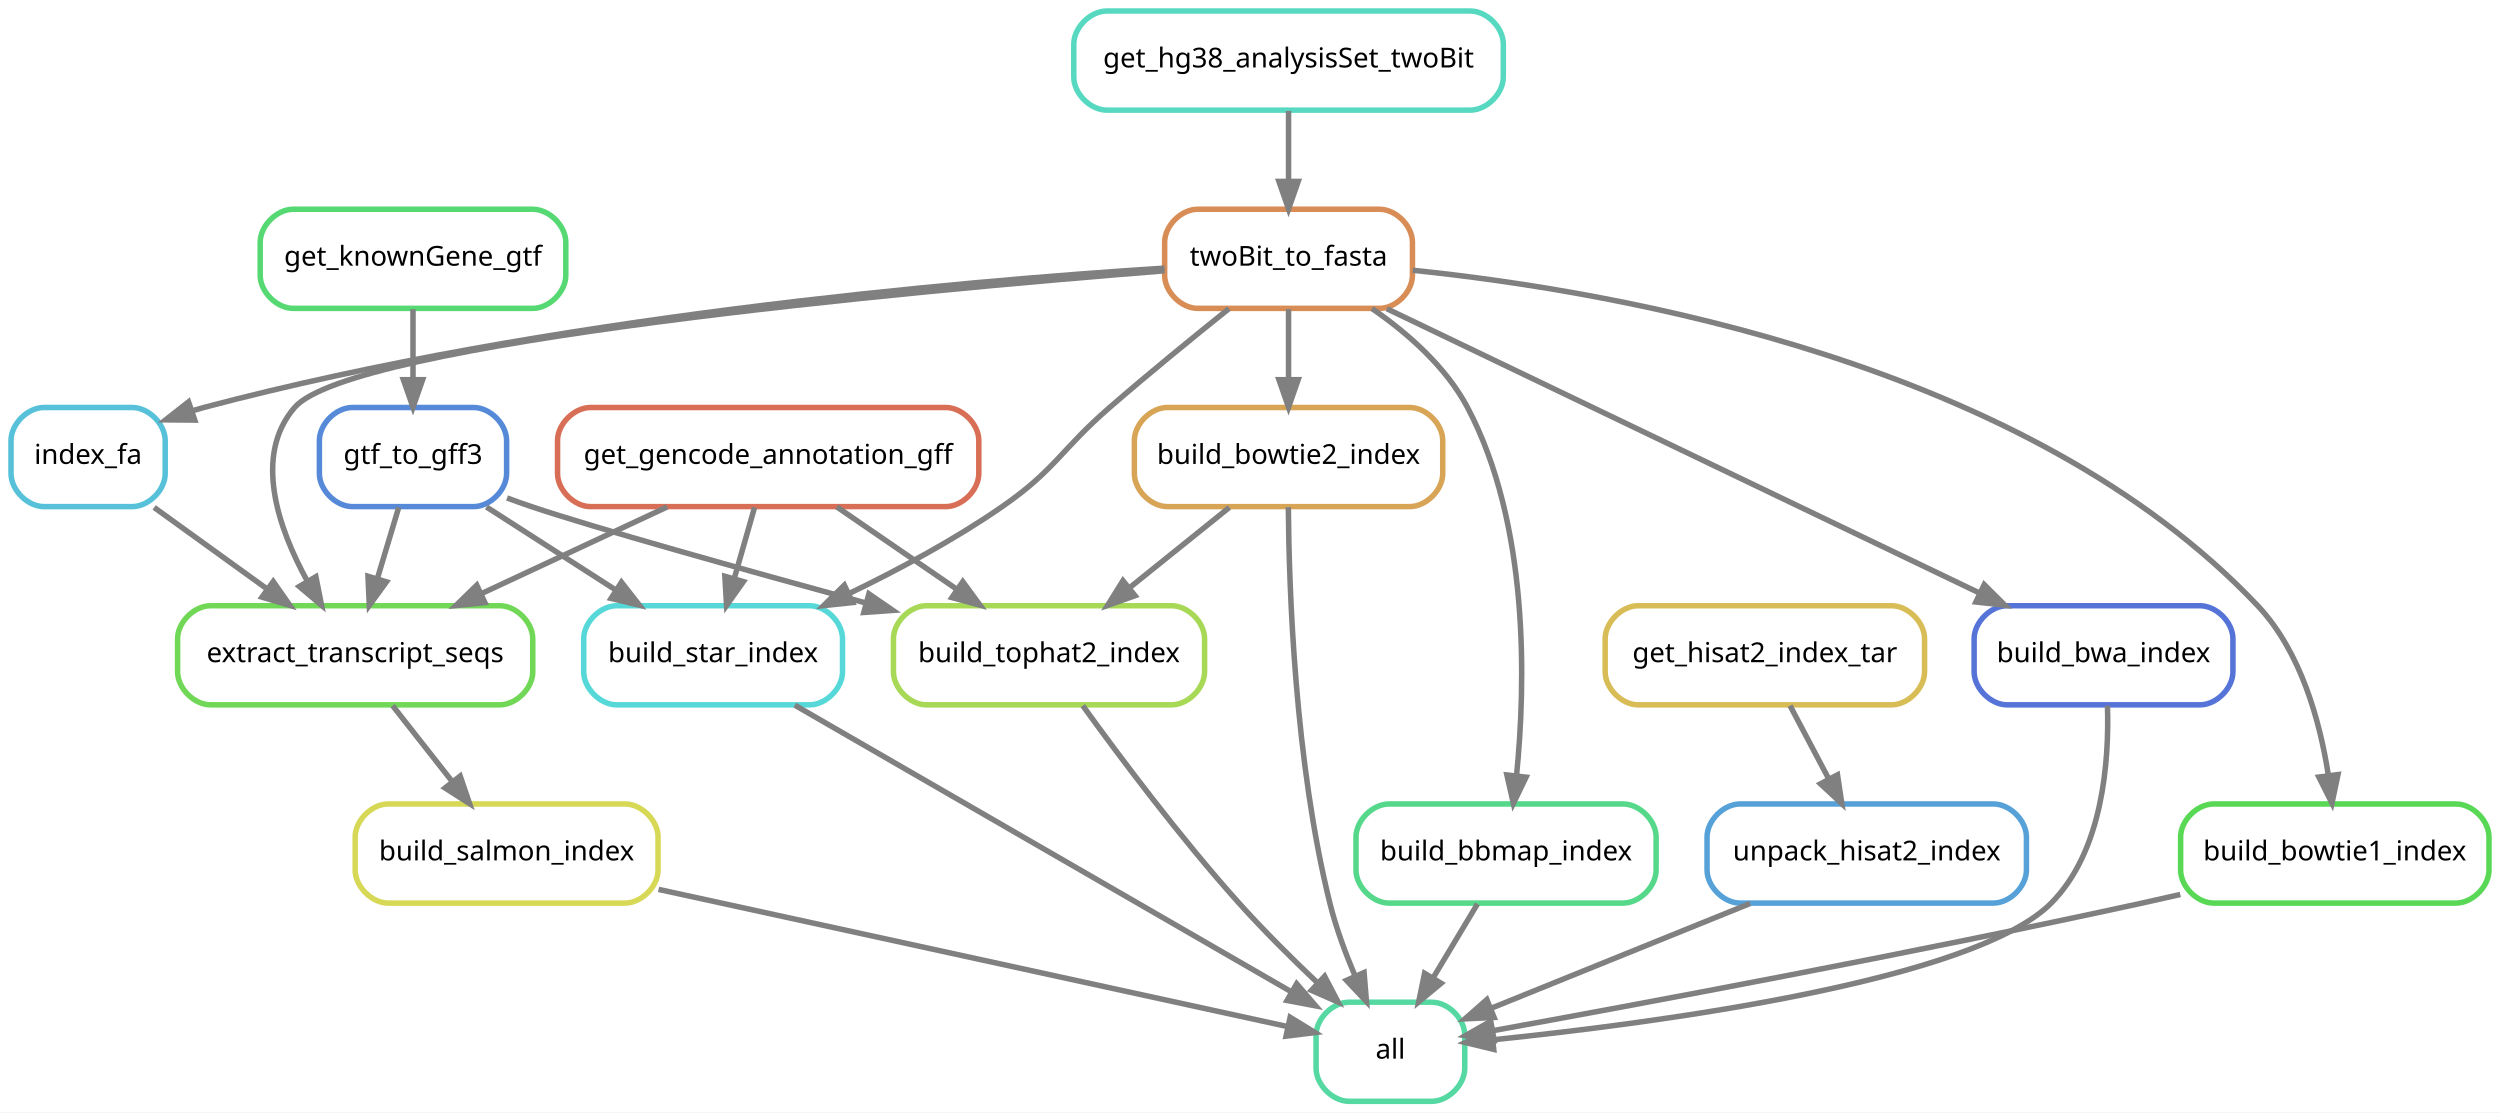
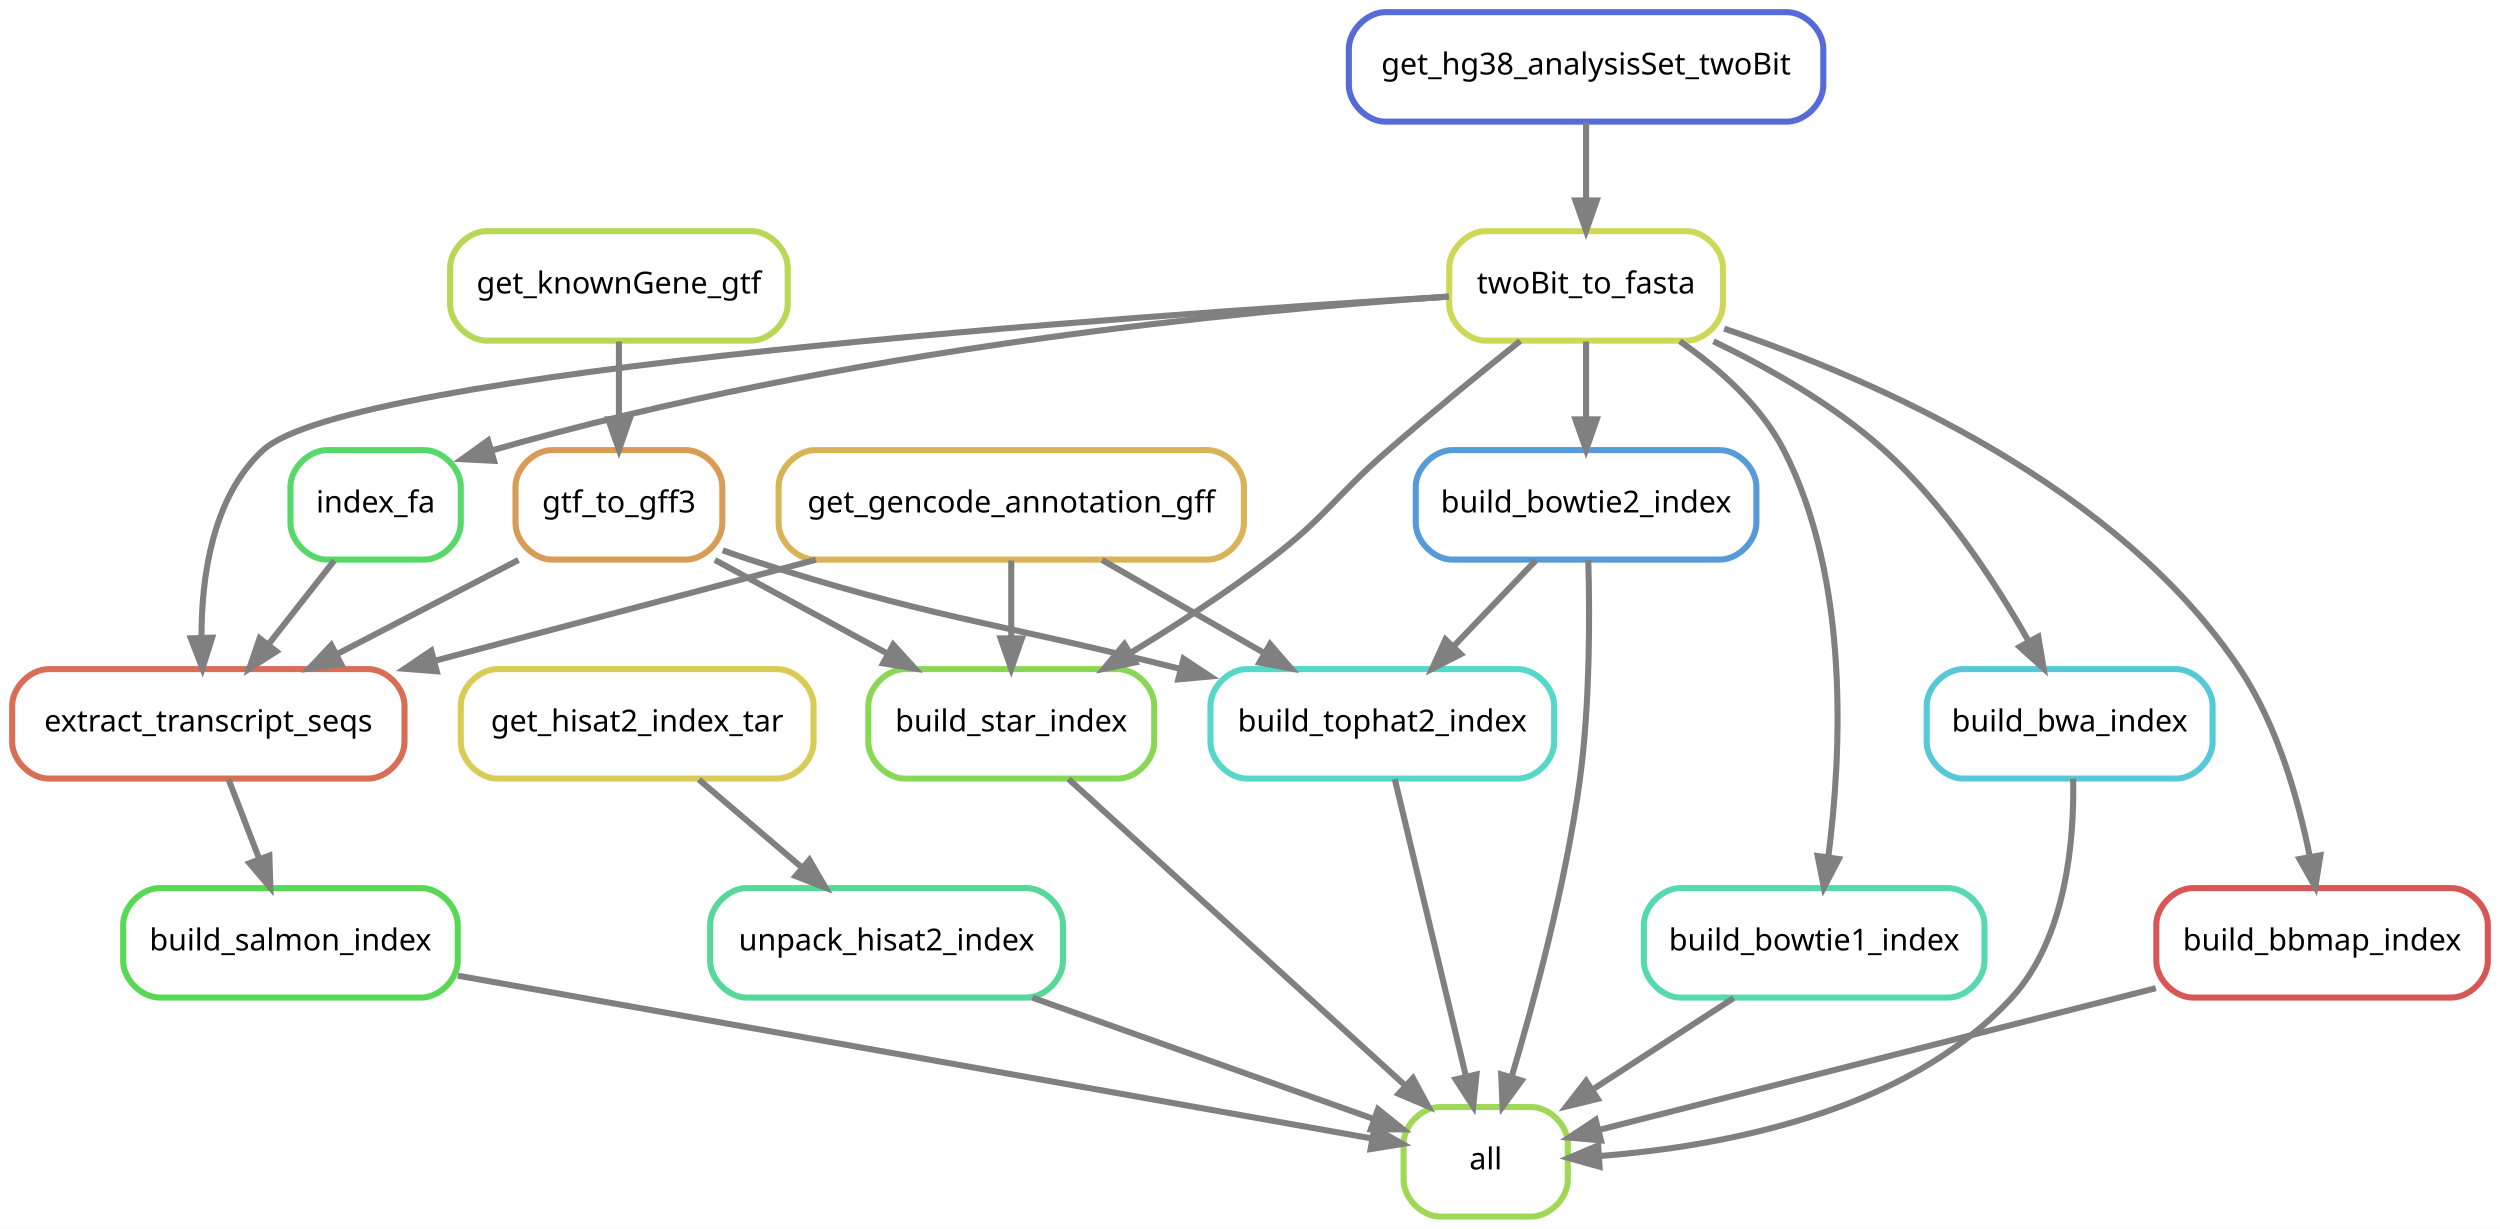
- <svg xmlns="http://www.w3.org/2000/svg" width="908pt" height="404pt" viewBox="0.00 0.00 908.00 404.00">
+ <svg xmlns="http://www.w3.org/2000/svg" width="822pt" height="404pt" viewBox="0.00 0.00 822.00 404.00">
  <g id="graph0" class="graph" transform="scale(1 1) rotate(0) translate(4 400)">
-     <polygon fill="white" stroke="none" points="-4,4 -4,-400 904,-400 904,4 -4,4" />
+     <polygon fill="white" stroke="none" points="-4,4 -4,-400 818,-400 818,4 -4,4" />
    <g id="node1" class="node">
-       <path fill="none" stroke="#d86e56" stroke-width="2" d="M339.5,-252C339.5,-252 210.5,-252 210.5,-252 204.5,-252 198.5,-246 198.5,-240 198.5,-240 198.5,-228 198.5,-228 198.5,-222 204.5,-216 210.5,-216 210.5,-216 339.5,-216 339.5,-216 345.5,-216 351.5,-222 351.5,-228 351.5,-228 351.5,-240 351.5,-240 351.5,-246 345.5,-252 339.5,-252" />
-       <text text-anchor="middle" x="275" y="-231.5" font-family="sans" font-size="10.00">get_gencode_annotation_gff</text>
+       <path fill="none" stroke="#88d856" stroke-width="2" d="M363.5,-180C363.5,-180 293.5,-180 293.5,-180 287.5,-180 281.5,-174 281.5,-168 281.5,-168 281.5,-156 281.5,-156 281.5,-150 287.5,-144 293.5,-144 293.5,-144 363.5,-144 363.5,-144 369.5,-144 375.5,-150 375.5,-156 375.5,-156 375.5,-168 375.5,-168 375.5,-174 369.5,-180 363.5,-180" />
+       <text text-anchor="middle" x="328.5" y="-159.5" font-family="sans" font-size="10.00">build_star_index</text>
+     </g>
+     <g id="node17" class="node">
+       <path fill="none" stroke="#9fd856" stroke-width="2" d="M499.5,-36C499.5,-36 469.5,-36 469.5,-36 463.5,-36 457.5,-30 457.5,-24 457.5,-24 457.5,-12 457.5,-12 457.5,-6 463.5,-0 469.5,-0 469.5,-0 499.5,-0 499.5,-0 505.5,-0 511.5,-6 511.5,-12 511.5,-12 511.5,-24 511.5,-24 511.5,-30 505.5,-36 499.5,-36" />
+       <text text-anchor="middle" x="484.5" y="-15.5" font-family="sans" font-size="10.00">all</text>
+     </g>
+     <g id="edge20" class="edge">
+       <path fill="none" stroke="grey" stroke-width="2" d="M347.317,-143.871C374.959,-118.711 426.655,-71.653 458.088,-43.041" />
+       <polygon fill="grey" stroke="grey" stroke-width="2" points="460.577,-45.509 465.616,-36.189 455.865,-40.332 460.577,-45.509" />
+     </g>
+     <g id="node2" class="node">
+       <path fill="none" stroke="#56d89a" stroke-width="2" d="M333.5,-108C333.5,-108 241.5,-108 241.5,-108 235.5,-108 229.5,-102 229.5,-96 229.5,-96 229.5,-84 229.5,-84 229.5,-78 235.5,-72 241.5,-72 241.5,-72 333.5,-72 333.5,-72 339.5,-72 345.5,-78 345.5,-84 345.5,-84 345.5,-96 345.5,-96 345.5,-102 339.5,-108 333.5,-108" />
+       <text text-anchor="middle" x="287.5" y="-87.5" font-family="sans" font-size="10.00">unpack_hisat2_index</text>
+     </g>
+     <g id="edge21" class="edge">
+       <path fill="none" stroke="grey" stroke-width="2" d="M335.44,-71.966C369.97,-59.696 415.874,-43.385 447.574,-32.121" />
+       <polygon fill="grey" stroke="grey" stroke-width="2" points="449.083,-35.299 457.334,-28.653 446.739,-28.703 449.083,-35.299" />
+     </g>
+     <g id="node3" class="node">
+       <path fill="none" stroke="#d85656" stroke-width="2" d="M802,-108C802,-108 717,-108 717,-108 711,-108 705,-102 705,-96 705,-96 705,-84 705,-84 705,-78 711,-72 717,-72 717,-72 802,-72 802,-72 808,-72 814,-78 814,-84 814,-84 814,-96 814,-96 814,-102 808,-108 802,-108" />
+       <text text-anchor="middle" x="759.5" y="-87.5" font-family="sans" font-size="10.00">build_bbmap_index</text>
+     </g>
+     <g id="edge22" class="edge">
+       <path fill="none" stroke="grey" stroke-width="2" d="M704.84,-75.087C650.554,-61.268 568.803,-40.459 521.642,-28.454" />
+       <polygon fill="grey" stroke="grey" stroke-width="2" points="522.398,-25.035 511.844,-25.96 520.671,-31.819 522.398,-25.035" />
+     </g>
+     <g id="node4" class="node">
+       <path fill="none" stroke="#d86e56" stroke-width="2" d="M117,-180C117,-180 12,-180 12,-180 6,-180 0,-174 0,-168 0,-168 0,-156 0,-156 0,-150 6,-144 12,-144 12,-144 117,-144 117,-144 123,-144 129,-150 129,-156 129,-156 129,-168 129,-168 129,-174 123,-180 117,-180" />
+       <text text-anchor="middle" x="64.5" y="-159.5" font-family="sans" font-size="10.00">extract_transcript_seqs</text>
+     </g>
+     <g id="node6" class="node">
+       <path fill="none" stroke="#59d856" stroke-width="2" d="M134.5,-108C134.5,-108 48.5,-108 48.5,-108 42.5,-108 36.5,-102 36.5,-96 36.5,-96 36.5,-84 36.5,-84 36.5,-78 42.5,-72 48.5,-72 48.5,-72 134.5,-72 134.5,-72 140.5,-72 146.5,-78 146.5,-84 146.5,-84 146.5,-96 146.5,-96 146.5,-102 140.5,-108 134.5,-108" />
+       <text text-anchor="middle" x="91.5" y="-87.5" font-family="sans" font-size="10.00">build_salmon_index</text>
+     </g>
+     <g id="edge11" class="edge">
+       <path fill="none" stroke="grey" stroke-width="2" d="M71.174,-143.697C74.215,-135.813 77.883,-126.304 81.261,-117.546" />
+       <polygon fill="grey" stroke="grey" stroke-width="2" points="84.569,-118.694 84.903,-108.104 78.038,-116.175 84.569,-118.694" />
+     </g>
+     <g id="node5" class="node">
+       <path fill="none" stroke="#56d8b1" stroke-width="2" d="M636.5,-108C636.5,-108 548.5,-108 548.5,-108 542.5,-108 536.5,-102 536.5,-96 536.5,-96 536.5,-84 536.5,-84 536.5,-78 542.5,-72 548.5,-72 548.5,-72 636.5,-72 636.5,-72 642.5,-72 648.5,-78 648.5,-84 648.5,-84 648.5,-96 648.5,-96 648.5,-102 642.5,-108 636.5,-108" />
+       <text text-anchor="middle" x="592.5" y="-87.5" font-family="sans" font-size="10.00">build_bowtie1_index</text>
+     </g>
+     <g id="edge23" class="edge">
+       <path fill="none" stroke="grey" stroke-width="2" d="M566.08,-71.876C552.09,-62.808 534.724,-51.552 519.614,-41.759" />
+       <polygon fill="grey" stroke="grey" stroke-width="2" points="521.317,-38.692 511.021,-36.19 517.509,-44.566 521.317,-38.692" />
+     </g>
+     <g id="edge24" class="edge">
+       <path fill="none" stroke="grey" stroke-width="2" d="M146.559,-79.193C227.736,-64.734 377.423,-38.072 447.055,-25.669" />
+       <polygon fill="grey" stroke="grey" stroke-width="2" points="447.895,-29.075 457.126,-23.876 446.667,-22.184 447.895,-29.075" />
+     </g>
+     <g id="node7" class="node">
+       <path fill="none" stroke="#56d8c9" stroke-width="2" d="M495,-180C495,-180 406,-180 406,-180 400,-180 394,-174 394,-168 394,-168 394,-156 394,-156 394,-150 400,-144 406,-144 406,-144 495,-144 495,-144 501,-144 507,-150 507,-156 507,-156 507,-168 507,-168 507,-174 501,-180 495,-180" />
+       <text text-anchor="middle" x="450.5" y="-159.5" font-family="sans" font-size="10.00">build_tophat2_index</text>
+     </g>
+     <g id="edge25" class="edge">
+       <path fill="none" stroke="grey" stroke-width="2" d="M454.601,-143.871C460.421,-119.564 471.135,-74.819 478.032,-46.013" />
+       <polygon fill="grey" stroke="grey" stroke-width="2" points="481.459,-46.729 480.384,-36.189 474.652,-45.099 481.459,-46.729" />
    </g>
    <g id="node8" class="node">
-       <path fill="none" stroke="#a7d856" stroke-width="2" d="M421.5,-180C421.5,-180 332.5,-180 332.5,-180 326.5,-180 320.5,-174 320.5,-168 320.5,-168 320.5,-156 320.5,-156 320.5,-150 326.5,-144 332.5,-144 332.5,-144 421.5,-144 421.5,-144 427.5,-144 433.5,-150 433.5,-156 433.5,-156 433.5,-168 433.5,-168 433.5,-174 427.5,-180 421.5,-180" />
-       <text text-anchor="middle" x="377" y="-159.5" font-family="sans" font-size="10.00">build_tophat2_index</text>
+       <path fill="none" stroke="#ced856" stroke-width="2" d="M550.5,-324C550.5,-324 484.5,-324 484.5,-324 478.5,-324 472.5,-318 472.5,-312 472.5,-312 472.5,-300 472.5,-300 472.5,-294 478.5,-288 484.5,-288 484.5,-288 550.5,-288 550.5,-288 556.5,-288 562.5,-294 562.5,-300 562.5,-300 562.5,-312 562.5,-312 562.5,-318 556.5,-324 550.5,-324" />
+       <text text-anchor="middle" x="517.5" y="-303.5" font-family="sans" font-size="10.00">twoBit_to_fasta</text>
+     </g>
+     <g id="edge1" class="edge">
+       <path fill="none" stroke="grey" stroke-width="2" d="M495.855,-287.9C483.08,-277.672 466.686,-264.311 452.5,-252 434.684,-236.539 432.258,-230.304 413.5,-216 399.185,-205.084 382.549,-194.33 367.809,-185.392" />
+       <polygon fill="grey" stroke="grey" stroke-width="2" points="369.294,-182.202 358.915,-180.077 365.703,-188.211 369.294,-182.202" />
    </g>
    <g id="edge5" class="edge">
-       <path fill="none" stroke="grey" stroke-width="2" d="M299.952,-215.876C313.042,-206.893 329.26,-195.763 343.436,-186.034" />
-       <polygon fill="grey" stroke="grey" stroke-width="2" points="345.687,-188.734 351.952,-180.19 341.726,-182.962 345.687,-188.734" />
+       <path fill="none" stroke="grey" stroke-width="2" d="M562.909,-291.949C613.238,-274.937 692.563,-240.035 732.5,-180 744.893,-161.37 751.78,-136.831 755.492,-118.239" />
+       <polygon fill="grey" stroke="grey" stroke-width="2" points="758.947,-118.797 757.284,-108.334 752.059,-117.551 758.947,-118.797" />
+     </g>
+     <g id="edge7" class="edge">
+       <path fill="none" stroke="grey" stroke-width="2" d="M472.151,-302.449C366.502,-296.091 110.78,-278.147 82.5,-252 65.82,-236.578 62.215,-210.318 62.25,-190.308" />
+       <polygon fill="grey" stroke="grey" stroke-width="2" points="65.751,-190.329 62.567,-180.224 58.755,-190.109 65.751,-190.329" />
+     </g>
+     <g id="edge10" class="edge">
+       <path fill="none" stroke="grey" stroke-width="2" d="M548.312,-287.799C561.199,-278.891 574.918,-266.766 582.5,-252 604.432,-209.288 601.473,-151.575 597.126,-118.111" />
+       <polygon fill="grey" stroke="grey" stroke-width="2" points="600.581,-117.548 595.695,-108.147 593.652,-118.543 600.581,-117.548" />
+     </g>
+     <g id="node9" class="node">
+       <path fill="none" stroke="#56c9d8" stroke-width="2" d="M711.5,-180C711.5,-180 641.5,-180 641.5,-180 635.5,-180 629.5,-174 629.5,-168 629.5,-168 629.5,-156 629.5,-156 629.5,-150 635.5,-144 641.5,-144 641.5,-144 711.5,-144 711.5,-144 717.5,-144 723.5,-150 723.5,-156 723.5,-156 723.5,-168 723.5,-168 723.5,-174 717.5,-180 711.5,-180" />
+       <text text-anchor="middle" x="676.5" y="-159.5" font-family="sans" font-size="10.00">build_bwa_index</text>
+     </g>
+     <g id="edge16" class="edge">
+       <path fill="none" stroke="grey" stroke-width="2" d="M559.379,-287.786C577.884,-278.875 599.11,-266.752 615.5,-252 635.482,-234.015 652.231,-208.224 663.092,-189.032" />
+       <polygon fill="grey" stroke="grey" stroke-width="2" points="666.194,-190.653 667.939,-180.203 660.058,-187.284 666.194,-190.653" />
+     </g>
+     <g id="node12" class="node">
+       <path fill="none" stroke="#569ad8" stroke-width="2" d="M561.5,-252C561.5,-252 473.5,-252 473.5,-252 467.5,-252 461.5,-246 461.5,-240 461.5,-240 461.5,-228 461.5,-228 461.5,-222 467.5,-216 473.5,-216 473.5,-216 561.5,-216 561.5,-216 567.5,-216 573.5,-222 573.5,-228 573.5,-228 573.5,-240 573.5,-240 573.5,-246 567.5,-252 561.5,-252" />
+       <text text-anchor="middle" x="517.5" y="-231.5" font-family="sans" font-size="10.00">build_bowtie2_index</text>
+     </g>
+     <g id="edge17" class="edge">
+       <path fill="none" stroke="grey" stroke-width="2" d="M517.5,-287.697C517.5,-279.983 517.5,-270.712 517.5,-262.112" />
+       <polygon fill="grey" stroke="grey" stroke-width="2" points="521,-262.104 517.5,-252.104 514,-262.104 521,-262.104" />
+     </g>
+     <g id="node15" class="node">
+       <path fill="none" stroke="#56d86b" stroke-width="2" d="M135.5,-252C135.5,-252 103.5,-252 103.5,-252 97.5,-252 91.5,-246 91.5,-240 91.5,-240 91.5,-228 91.5,-228 91.5,-222 97.5,-216 103.5,-216 103.5,-216 135.5,-216 135.5,-216 141.5,-216 147.5,-222 147.5,-228 147.5,-228 147.5,-240 147.5,-240 147.5,-246 141.5,-252 135.5,-252" />
+       <text text-anchor="middle" x="119.5" y="-231.5" font-family="sans" font-size="10.00">index_fa</text>
+     </g>
+     <g id="edge19" class="edge">
+       <path fill="none" stroke="grey" stroke-width="2" d="M472.439,-302.509C405.128,-297.899 274.575,-285.519 157.695,-251.895" />
+       <polygon fill="grey" stroke="grey" stroke-width="2" points="158.453,-248.469 147.872,-249.008 156.479,-255.185 158.453,-248.469" />
+     </g>
+     <g id="edge26" class="edge">
+       <path fill="none" stroke="grey" stroke-width="2" d="M677.66,-143.97C678.043,-124.165 675.542,-91.683 657.5,-72 622.623,-33.95 561.245,-22.91 521.754,-19.883" />
+       <polygon fill="grey" stroke="grey" stroke-width="2" points="521.927,-16.387 511.727,-19.25 521.486,-23.374 521.927,-16.387" />
    </g>
    <g id="node10" class="node">
-       <path fill="none" stroke="#70d856" stroke-width="2" d="M177.5,-180C177.5,-180 72.5,-180 72.5,-180 66.5,-180 60.5,-174 60.5,-168 60.5,-168 60.5,-156 60.5,-156 60.5,-150 66.5,-144 72.5,-144 72.5,-144 177.5,-144 177.5,-144 183.5,-144 189.5,-150 189.5,-156 189.5,-156 189.5,-168 189.5,-168 189.5,-174 183.5,-180 177.5,-180" />
-       <text text-anchor="middle" x="125" y="-159.5" font-family="sans" font-size="10.00">extract_transcript_seqs</text>
+       <path fill="none" stroke="#d8cb56" stroke-width="2" d="M251.5,-180C251.5,-180 159.5,-180 159.5,-180 153.5,-180 147.5,-174 147.5,-168 147.5,-168 147.5,-156 147.5,-156 147.5,-150 153.5,-144 159.5,-144 159.5,-144 251.5,-144 251.5,-144 257.5,-144 263.5,-150 263.5,-156 263.5,-156 263.5,-168 263.5,-168 263.5,-174 257.5,-180 251.5,-180" />
+       <text text-anchor="middle" x="205.5" y="-159.5" font-family="sans" font-size="10.00">get_hisat2_index_tar</text>
    </g>
-     <g id="edge17" class="edge">
-       <path fill="none" stroke="grey" stroke-width="2" d="M238.306,-215.876C217.982,-206.392 192.529,-194.513 170.898,-184.419" />
-       <polygon fill="grey" stroke="grey" stroke-width="2" points="172.117,-181.126 161.575,-180.068 169.157,-187.469 172.117,-181.126" />
+     <g id="edge4" class="edge">
+       <path fill="none" stroke="grey" stroke-width="2" d="M225.77,-143.697C235.998,-134.965 248.561,-124.24 259.678,-114.75" />
+       <polygon fill="grey" stroke="grey" stroke-width="2" points="262.13,-117.259 267.463,-108.104 257.585,-111.935 262.13,-117.259" />
+     </g>
+     <g id="node11" class="node">
+       <path fill="none" stroke="#d8b456" stroke-width="2" d="M393,-252C393,-252 264,-252 264,-252 258,-252 252,-246 252,-240 252,-240 252,-228 252,-228 252,-222 258,-216 264,-216 264,-216 393,-216 393,-216 399,-216 405,-222 405,-228 405,-228 405,-240 405,-240 405,-246 399,-252 393,-252" />
+       <text text-anchor="middle" x="328.5" y="-231.5" font-family="sans" font-size="10.00">get_gencode_annotation_gff</text>
+     </g>
+     <g id="edge3" class="edge">
+       <path fill="none" stroke="grey" stroke-width="2" d="M328.5,-215.697C328.5,-207.983 328.5,-198.712 328.5,-190.112" />
+       <polygon fill="grey" stroke="grey" stroke-width="2" points="332,-190.104 328.5,-180.104 325,-190.104 332,-190.104" />
+     </g>
+     <g id="edge8" class="edge">
+       <path fill="none" stroke="grey" stroke-width="2" d="M264.256,-215.966C226.407,-205.93 178.361,-193.19 138.875,-182.721" />
+       <polygon fill="grey" stroke="grey" stroke-width="2" points="139.595,-179.291 129.032,-180.111 137.801,-186.057 139.595,-179.291" />
+     </g>
+     <g id="edge14" class="edge">
+       <path fill="none" stroke="grey" stroke-width="2" d="M358.345,-215.876C374.444,-206.639 394.501,-195.131 411.788,-185.212" />
+       <polygon fill="grey" stroke="grey" stroke-width="2" points="413.609,-188.202 420.541,-180.19 410.125,-182.131 413.609,-188.202" />
+     </g>
+     <g id="edge13" class="edge">
+       <path fill="none" stroke="grey" stroke-width="2" d="M500.938,-215.697C492.825,-207.22 482.912,-196.864 474.029,-187.583" />
+       <polygon fill="grey" stroke="grey" stroke-width="2" points="476.314,-184.908 466.871,-180.104 471.257,-189.749 476.314,-184.908" />
+     </g>
+     <g id="edge27" class="edge">
+       <path fill="none" stroke="grey" stroke-width="2" d="M518.23,-215.852C518.735,-197.865 518.815,-168.817 515.5,-144 510.916,-109.677 500.532,-71.133 493.044,-46.038" />
+       <polygon fill="grey" stroke="grey" stroke-width="2" points="496.297,-44.706 490.038,-36.158 489.6,-46.744 496.297,-44.706" />
    </g>
    <g id="node13" class="node">
-       <path fill="none" stroke="#56d8d8" stroke-width="2" d="M290,-180C290,-180 220,-180 220,-180 214,-180 208,-174 208,-168 208,-168 208,-156 208,-156 208,-150 214,-144 220,-144 220,-144 290,-144 290,-144 296,-144 302,-150 302,-156 302,-156 302,-168 302,-168 302,-174 296,-180 290,-180" />
-       <text text-anchor="middle" x="255" y="-159.5" font-family="sans" font-size="10.00">build_star_index</text>
+       <path fill="none" stroke="#566bd8" stroke-width="2" d="M583.5,-396C583.5,-396 451.5,-396 451.5,-396 445.5,-396 439.5,-390 439.5,-384 439.5,-384 439.5,-372 439.5,-372 439.5,-366 445.5,-360 451.5,-360 451.5,-360 583.5,-360 583.5,-360 589.5,-360 595.5,-366 595.5,-372 595.5,-372 595.5,-384 595.5,-384 595.5,-390 589.5,-396 583.5,-396" />
+       <text text-anchor="middle" x="517.5" y="-375.5" font-family="sans" font-size="10.00">get_hg38_analysisSet_twoBit</text>
    </g>
-     <g id="edge21" class="edge">
-       <path fill="none" stroke="grey" stroke-width="2" d="M270.056,-215.697C267.828,-207.898 265.145,-198.509 262.665,-189.829" />
-       <polygon fill="grey" stroke="grey" stroke-width="2" points="266,-188.758 259.887,-180.104 259.269,-190.681 266,-188.758" />
-     </g>
-     <g id="node2" class="node">
-       <path fill="none" stroke="#56c1d8" stroke-width="2" d="M44,-252C44,-252 12,-252 12,-252 6,-252 0,-246 0,-240 0,-240 0,-228 0,-228 0,-222 6,-216 12,-216 12,-216 44,-216 44,-216 50,-216 56,-222 56,-228 56,-228 56,-240 56,-240 56,-246 50,-252 44,-252" />
-       <text text-anchor="middle" x="28" y="-231.5" font-family="sans" font-size="10.00">index_fa</text>
-     </g>
-     <g id="edge16" class="edge">
-       <path fill="none" stroke="grey" stroke-width="2" d="M51.977,-215.697C64.311,-206.796 79.516,-195.823 92.853,-186.199" />
-       <polygon fill="grey" stroke="grey" stroke-width="2" points="95.237,-188.794 101.298,-180.104 91.141,-183.118 95.237,-188.794" />
-     </g>
-     <g id="node3" class="node">
-       <path fill="none" stroke="#d88d56" stroke-width="2" d="M497,-324C497,-324 431,-324 431,-324 425,-324 419,-318 419,-312 419,-312 419,-300 419,-300 419,-294 425,-288 431,-288 431,-288 497,-288 497,-288 503,-288 509,-294 509,-300 509,-300 509,-312 509,-312 509,-318 503,-324 497,-324" />
-       <text text-anchor="middle" x="464" y="-303.5" font-family="sans" font-size="10.00">twoBit_to_fasta</text>
-     </g>
-     <g id="edge1" class="edge">
-       <path fill="none" stroke="grey" stroke-width="2" d="M418.972,-302.62C345.035,-297.899 193.755,-284.81 70,-252 68.574,-251.622 67.132,-251.208 65.684,-250.766" />
-       <polygon fill="grey" stroke="grey" stroke-width="2" points="66.732,-247.425 56.137,-247.509 64.472,-254.051 66.732,-247.425" />
-     </g>
-     <g id="node4" class="node">
-       <path fill="none" stroke="#d8a456" stroke-width="2" d="M508,-252C508,-252 420,-252 420,-252 414,-252 408,-246 408,-240 408,-240 408,-228 408,-228 408,-222 414,-216 420,-216 420,-216 508,-216 508,-216 514,-216 520,-222 520,-228 520,-228 520,-240 520,-240 520,-246 514,-252 508,-252" />
-       <text text-anchor="middle" x="464" y="-231.5" font-family="sans" font-size="10.00">build_bowtie2_index</text>
-     </g>
-     <g id="edge3" class="edge">
-       <path fill="none" stroke="grey" stroke-width="2" d="M464,-287.697C464,-279.983 464,-270.712 464,-262.112" />
-       <polygon fill="grey" stroke="grey" stroke-width="2" points="467.5,-262.104 464,-252.104 460.5,-262.104 467.5,-262.104" />
-     </g>
-     <g id="edge19" class="edge">
-       <path fill="none" stroke="grey" stroke-width="2" d="M418.915,-301.642C326.692,-294.315 123.421,-275.638 103,-252 87.909,-234.532 96.978,-208.291 107.676,-188.824" />
-       <polygon fill="grey" stroke="grey" stroke-width="2" points="110.728,-190.539 112.792,-180.147 104.698,-186.984 110.728,-190.539" />
-     </g>
-     <g id="node12" class="node">
-       <path fill="none" stroke="#59d856" stroke-width="2" d="M888,-108C888,-108 800,-108 800,-108 794,-108 788,-102 788,-96 788,-96 788,-84 788,-84 788,-78 794,-72 800,-72 800,-72 888,-72 888,-72 894,-72 900,-78 900,-84 900,-84 900,-96 900,-96 900,-102 894,-108 888,-108" />
-       <text text-anchor="middle" x="844" y="-87.5" font-family="sans" font-size="10.00">build_bowtie1_index</text>
-     </g>
-     <g id="edge20" class="edge">
-       <path fill="none" stroke="grey" stroke-width="2" d="M509.085,-301.839C583.699,-294.161 732.858,-268.059 816,-180 831.763,-163.305 838.654,-137.811 841.666,-118.382" />
-       <polygon fill="grey" stroke="grey" stroke-width="2" points="845.157,-118.672 842.971,-108.305 838.215,-117.773 845.157,-118.672" />
-     </g>
-     <g id="edge23" class="edge">
-       <path fill="none" stroke="grey" stroke-width="2" d="M442.355,-287.9C429.58,-277.672 413.186,-264.311 399,-252 381.184,-236.539 379.383,-229.444 360,-216 342.783,-204.058 322.498,-193.174 304.371,-184.419" />
-       <polygon fill="grey" stroke="grey" stroke-width="2" points="305.652,-181.153 295.116,-180.04 302.659,-187.48 305.652,-181.153" />
+     <g id="edge15" class="edge">
+       <path fill="none" stroke="grey" stroke-width="2" d="M517.5,-359.697C517.5,-351.983 517.5,-342.712 517.5,-334.112" />
+       <polygon fill="grey" stroke="grey" stroke-width="2" points="521,-334.104 517.5,-324.104 514,-334.104 521,-334.104" />
    </g>
    <g id="node14" class="node">
-       <path fill="none" stroke="#56d88a" stroke-width="2" d="M585.5,-108C585.5,-108 500.5,-108 500.5,-108 494.5,-108 488.5,-102 488.5,-96 488.5,-96 488.5,-84 488.5,-84 488.5,-78 494.5,-72 500.5,-72 500.5,-72 585.5,-72 585.5,-72 591.5,-72 597.5,-78 597.5,-84 597.5,-84 597.5,-96 597.5,-96 597.5,-102 591.5,-108 585.5,-108" />
-       <text text-anchor="middle" x="543" y="-87.5" font-family="sans" font-size="10.00">build_bbmap_index</text>
+       <path fill="none" stroke="#d89c56" stroke-width="2" d="M221.5,-252C221.5,-252 177.5,-252 177.5,-252 171.5,-252 165.5,-246 165.5,-240 165.5,-240 165.5,-228 165.5,-228 165.5,-222 171.5,-216 177.5,-216 177.5,-216 221.5,-216 221.5,-216 227.5,-216 233.5,-222 233.5,-228 233.5,-228 233.5,-240 233.5,-240 233.5,-246 227.5,-252 221.5,-252" />
+       <text text-anchor="middle" x="199.5" y="-231.5" font-family="sans" font-size="10.00">gtf_to_gff3</text>
    </g>
-     <g id="edge24" class="edge">
-       <path fill="none" stroke="grey" stroke-width="2" d="M494.306,-287.946C507.255,-278.998 521.168,-266.8 529,-252 551.5,-209.484 550.142,-151.705 546.791,-118.175" />
-       <polygon fill="grey" stroke="grey" stroke-width="2" points="550.263,-117.733 545.66,-108.191 543.308,-118.521 550.263,-117.733" />
-     </g>
-     <g id="node17" class="node">
-       <path fill="none" stroke="#5673d8" stroke-width="2" d="M795,-180C795,-180 725,-180 725,-180 719,-180 713,-174 713,-168 713,-168 713,-156 713,-156 713,-150 719,-144 725,-144 725,-144 795,-144 795,-144 801,-144 807,-150 807,-156 807,-156 807,-168 807,-168 807,-174 801,-180 795,-180" />
-       <text text-anchor="middle" x="760" y="-159.5" font-family="sans" font-size="10.00">build_bwa_index</text>
-     </g>
-     <g id="edge27" class="edge">
-       <path fill="none" stroke="grey" stroke-width="2" d="M499.705,-287.871C553.708,-261.964 656.102,-212.843 715.089,-184.545" />
-       <polygon fill="grey" stroke="grey" stroke-width="2" points="716.667,-187.67 724.169,-180.189 713.639,-181.359 716.667,-187.67" />
-     </g>
-     <g id="edge7" class="edge">
-       <path fill="none" stroke="grey" stroke-width="2" d="M442.494,-215.697C431.537,-206.881 418.054,-196.032 406.175,-186.474" />
-       <polygon fill="grey" stroke="grey" stroke-width="2" points="408.244,-183.646 398.258,-180.104 403.855,-189.1 408.244,-183.646" />
-     </g>
-     <g id="node9" class="node">
-       <path fill="none" stroke="#56d8a2" stroke-width="2" d="M516,-36C516,-36 486,-36 486,-36 480,-36 474,-30 474,-24 474,-24 474,-12 474,-12 474,-6 480,-0 486,-0 486,-0 516,-0 516,-0 522,-0 528,-6 528,-12 528,-12 528,-24 528,-24 528,-30 522,-36 516,-36" />
-       <text text-anchor="middle" x="501" y="-15.5" font-family="sans" font-size="10.00">all</text>
-     </g>
-     <g id="edge8" class="edge">
-       <path fill="none" stroke="grey" stroke-width="2" d="M463.923,-215.798C464.159,-186.041 466.292,-123.223 479,-72 481.207,-63.104 484.669,-53.757 488.199,-45.432" />
-       <polygon fill="grey" stroke="grey" stroke-width="2" points="491.432,-46.776 492.303,-36.217 485.037,-43.928 491.432,-46.776" />
-     </g>
-     <g id="node5" class="node">
-       <path fill="none" stroke="#568ad8" stroke-width="2" d="M168,-252C168,-252 124,-252 124,-252 118,-252 112,-246 112,-240 112,-240 112,-228 112,-228 112,-222 118,-216 124,-216 124,-216 168,-216 168,-216 174,-216 180,-222 180,-228 180,-228 180,-240 180,-240 180,-246 174,-252 168,-252" />
-       <text text-anchor="middle" x="146" y="-231.5" font-family="sans" font-size="10.00">gtf_to_gff3</text>
+     <g id="edge2" class="edge">
+       <path fill="none" stroke="grey" stroke-width="2" d="M231.057,-215.876C248.158,-206.596 269.482,-195.025 287.819,-185.075" />
+       <polygon fill="grey" stroke="grey" stroke-width="2" points="289.702,-188.035 296.822,-180.19 286.363,-181.883 289.702,-188.035" />
    </g>
    <g id="edge6" class="edge">
-       <path fill="none" stroke="grey" stroke-width="2" d="M180.151,-219.136C183.13,-218.037 186.11,-216.976 189,-216 211.552,-208.385 265.904,-193.184 310.398,-181.007" />
-       <polygon fill="grey" stroke="grey" stroke-width="2" points="311.581,-184.312 320.306,-178.301 309.737,-177.559 311.581,-184.312" />
+       <path fill="none" stroke="grey" stroke-width="2" d="M166.475,-215.876C148.415,-206.512 125.855,-194.814 106.549,-184.803" />
+       <polygon fill="grey" stroke="grey" stroke-width="2" points="108.14,-181.686 97.652,-180.19 104.918,-187.9 108.14,-181.686" />
+     </g>
+     <g id="edge12" class="edge">
+       <path fill="none" stroke="grey" stroke-width="2" d="M233.624,-219.052C236.609,-217.971 239.597,-216.938 242.5,-216 301.552,-196.928 319.73,-196.152 384.131,-180.063" />
+       <polygon fill="grey" stroke="grey" stroke-width="2" points="385.141,-183.418 393.978,-177.574 383.425,-176.631 385.141,-183.418" />
+     </g>
+     <g id="edge9" class="edge">
+       <path fill="none" stroke="grey" stroke-width="2" d="M105.904,-215.697C99.377,-207.389 91.432,-197.277 84.253,-188.141" />
+       <polygon fill="grey" stroke="grey" stroke-width="2" points="86.87,-185.805 77.939,-180.104 81.365,-190.13 86.87,-185.805" />
+     </g>
+     <g id="node16" class="node">
+       <path fill="none" stroke="#b6d856" stroke-width="2" d="M243,-324C243,-324 156,-324 156,-324 150,-324 144,-318 144,-312 144,-312 144,-300 144,-300 144,-294 150,-288 156,-288 156,-288 243,-288 243,-288 249,-288 255,-294 255,-300 255,-300 255,-312 255,-312 255,-318 249,-324 243,-324" />
+       <text text-anchor="middle" x="199.5" y="-303.5" font-family="sans" font-size="10.00">get_knownGene_gtf</text>
    </g>
    <g id="edge18" class="edge">
-       <path fill="none" stroke="grey" stroke-width="2" d="M140.809,-215.697C138.469,-207.898 135.653,-198.509 133.049,-189.829" />
-       <polygon fill="grey" stroke="grey" stroke-width="2" points="136.357,-188.677 130.131,-180.104 129.652,-190.688 136.357,-188.677" />
-     </g>
-     <g id="edge22" class="edge">
-       <path fill="none" stroke="grey" stroke-width="2" d="M172.664,-215.876C186.784,-206.808 204.311,-195.552 219.561,-185.759" />
-       <polygon fill="grey" stroke="grey" stroke-width="2" points="221.71,-188.538 228.233,-180.19 217.927,-182.648 221.71,-188.538" />
-     </g>
-     <g id="node6" class="node">
-       <path fill="none" stroke="#d8bc56" stroke-width="2" d="M683,-180C683,-180 591,-180 591,-180 585,-180 579,-174 579,-168 579,-168 579,-156 579,-156 579,-150 585,-144 591,-144 591,-144 683,-144 683,-144 689,-144 695,-150 695,-156 695,-156 695,-168 695,-168 695,-174 689,-180 683,-180" />
-       <text text-anchor="middle" x="637" y="-159.5" font-family="sans" font-size="10.00">get_hisat2_index_tar</text>
-     </g>
-     <g id="node15" class="node">
-       <path fill="none" stroke="#56a2d8" stroke-width="2" d="M720,-108C720,-108 628,-108 628,-108 622,-108 616,-102 616,-96 616,-96 616,-84 616,-84 616,-78 622,-72 628,-72 628,-72 720,-72 720,-72 726,-72 732,-78 732,-84 732,-84 732,-96 732,-96 732,-102 726,-108 720,-108" />
-       <text text-anchor="middle" x="674" y="-87.5" font-family="sans" font-size="10.00">unpack_hisat2_index</text>
-     </g>
-     <g id="edge25" class="edge">
-       <path fill="none" stroke="grey" stroke-width="2" d="M646.146,-143.697C650.403,-135.644 655.556,-125.894 660.266,-116.982" />
-       <polygon fill="grey" stroke="grey" stroke-width="2" points="663.38,-118.581 664.959,-108.104 657.192,-115.31 663.38,-118.581" />
-     </g>
-     <g id="node7" class="node">
-       <path fill="none" stroke="#56d8c1" stroke-width="2" d="M530,-396C530,-396 398,-396 398,-396 392,-396 386,-390 386,-384 386,-384 386,-372 386,-372 386,-366 392,-360 398,-360 398,-360 530,-360 530,-360 536,-360 542,-366 542,-372 542,-372 542,-384 542,-384 542,-390 536,-396 530,-396" />
-       <text text-anchor="middle" x="464" y="-375.5" font-family="sans" font-size="10.00">get_hg38_analysisSet_twoBit</text>
-     </g>
-     <g id="edge2" class="edge">
-       <path fill="none" stroke="grey" stroke-width="2" d="M464,-359.697C464,-351.983 464,-342.712 464,-334.112" />
-       <polygon fill="grey" stroke="grey" stroke-width="2" points="467.5,-334.104 464,-324.104 460.5,-334.104 467.5,-334.104" />
-     </g>
-     <g id="edge9" class="edge">
-       <path fill="none" stroke="grey" stroke-width="2" d="M389.272,-143.685C402.556,-125.309 424.708,-95.711 446,-72 454.86,-62.134 465.19,-51.888 474.49,-43.065" />
-       <polygon fill="grey" stroke="grey" stroke-width="2" points="477.098,-45.418 482.005,-36.028 472.314,-40.309 477.098,-45.418" />
-     </g>
-     <g id="node16" class="node">
-       <path fill="none" stroke="#d6d856" stroke-width="2" d="M223,-108C223,-108 137,-108 137,-108 131,-108 125,-102 125,-96 125,-96 125,-84 125,-84 125,-78 131,-72 137,-72 137,-72 223,-72 223,-72 229,-72 235,-78 235,-84 235,-84 235,-96 235,-96 235,-102 229,-108 223,-108" />
-       <text text-anchor="middle" x="180" y="-87.5" font-family="sans" font-size="10.00">build_salmon_index</text>
-     </g>
-     <g id="edge26" class="edge">
-       <path fill="none" stroke="grey" stroke-width="2" d="M138.596,-143.697C145.123,-135.389 153.068,-125.277 160.247,-116.141" />
-       <polygon fill="grey" stroke="grey" stroke-width="2" points="163.135,-118.13 166.561,-108.104 157.631,-113.805 163.135,-118.13" />
-     </g>
-     <g id="node11" class="node">
-       <path fill="none" stroke="#56d873" stroke-width="2" d="M189.5,-324C189.5,-324 102.5,-324 102.5,-324 96.5,-324 90.5,-318 90.5,-312 90.5,-312 90.5,-300 90.5,-300 90.5,-294 96.5,-288 102.5,-288 102.5,-288 189.5,-288 189.5,-288 195.5,-288 201.5,-294 201.5,-300 201.5,-300 201.5,-312 201.5,-312 201.5,-318 195.5,-324 189.5,-324" />
-       <text text-anchor="middle" x="146" y="-303.5" font-family="sans" font-size="10.00">get_knownGene_gtf</text>
-     </g>
-     <g id="edge4" class="edge">
-       <path fill="none" stroke="grey" stroke-width="2" d="M146,-287.697C146,-279.983 146,-270.712 146,-262.112" />
-       <polygon fill="grey" stroke="grey" stroke-width="2" points="149.5,-262.104 146,-252.104 142.5,-262.104 149.5,-262.104" />
-     </g>
-     <g id="edge10" class="edge">
-       <path fill="none" stroke="grey" stroke-width="2" d="M787.889,-75.13C783.197,-74.044 778.521,-72.987 774,-72 689.98,-53.652 590.712,-35.178 538.093,-25.636" />
-       <polygon fill="grey" stroke="grey" stroke-width="2" points="538.673,-22.184 528.21,-23.849 537.428,-29.073 538.673,-22.184" />
-     </g>
-     <g id="edge11" class="edge">
-       <path fill="none" stroke="grey" stroke-width="2" d="M284.673,-143.871C329.933,-117.746 416.091,-68.012 464.908,-39.834" />
-       <polygon fill="grey" stroke="grey" stroke-width="2" points="466.949,-42.697 473.86,-34.666 463.45,-36.634 466.949,-42.697" />
-     </g>
-     <g id="edge12" class="edge">
-       <path fill="none" stroke="grey" stroke-width="2" d="M532.618,-71.697C527.735,-63.559 521.813,-53.689 516.421,-44.701" />
-       <polygon fill="grey" stroke="grey" stroke-width="2" points="519.409,-42.879 511.263,-36.104 513.406,-46.48 519.409,-42.879" />
-     </g>
-     <g id="edge13" class="edge">
-       <path fill="none" stroke="grey" stroke-width="2" d="M631.679,-71.876C602.777,-60.181 564.879,-44.847 537.342,-33.705" />
-       <polygon fill="grey" stroke="grey" stroke-width="2" points="538.649,-30.458 528.066,-29.952 536.023,-36.947 538.649,-30.458" />
-     </g>
-     <g id="edge14" class="edge">
-       <path fill="none" stroke="grey" stroke-width="2" d="M235.182,-76.967C300.489,-62.725 407.447,-39.401 463.714,-27.131" />
-       <polygon fill="grey" stroke="grey" stroke-width="2" points="464.584,-30.523 473.609,-24.973 463.093,-23.684 464.584,-30.523" />
-     </g>
-     <g id="edge15" class="edge">
-       <path fill="none" stroke="grey" stroke-width="2" d="M761.427,-143.714C762.068,-123.665 759.814,-90.947 741,-72 712.991,-43.794 598.629,-28.571 538.443,-22.373" />
-       <polygon fill="grey" stroke="grey" stroke-width="2" points="538.517,-18.863 528.219,-21.354 537.822,-25.829 538.517,-18.863" />
+       <path fill="none" stroke="grey" stroke-width="2" d="M199.5,-287.697C199.5,-279.983 199.5,-270.712 199.5,-262.112" />
+       <polygon fill="grey" stroke="grey" stroke-width="2" points="203,-262.104 199.5,-252.104 196,-262.104 203,-262.104" />
    </g>
  </g>
</svg>
